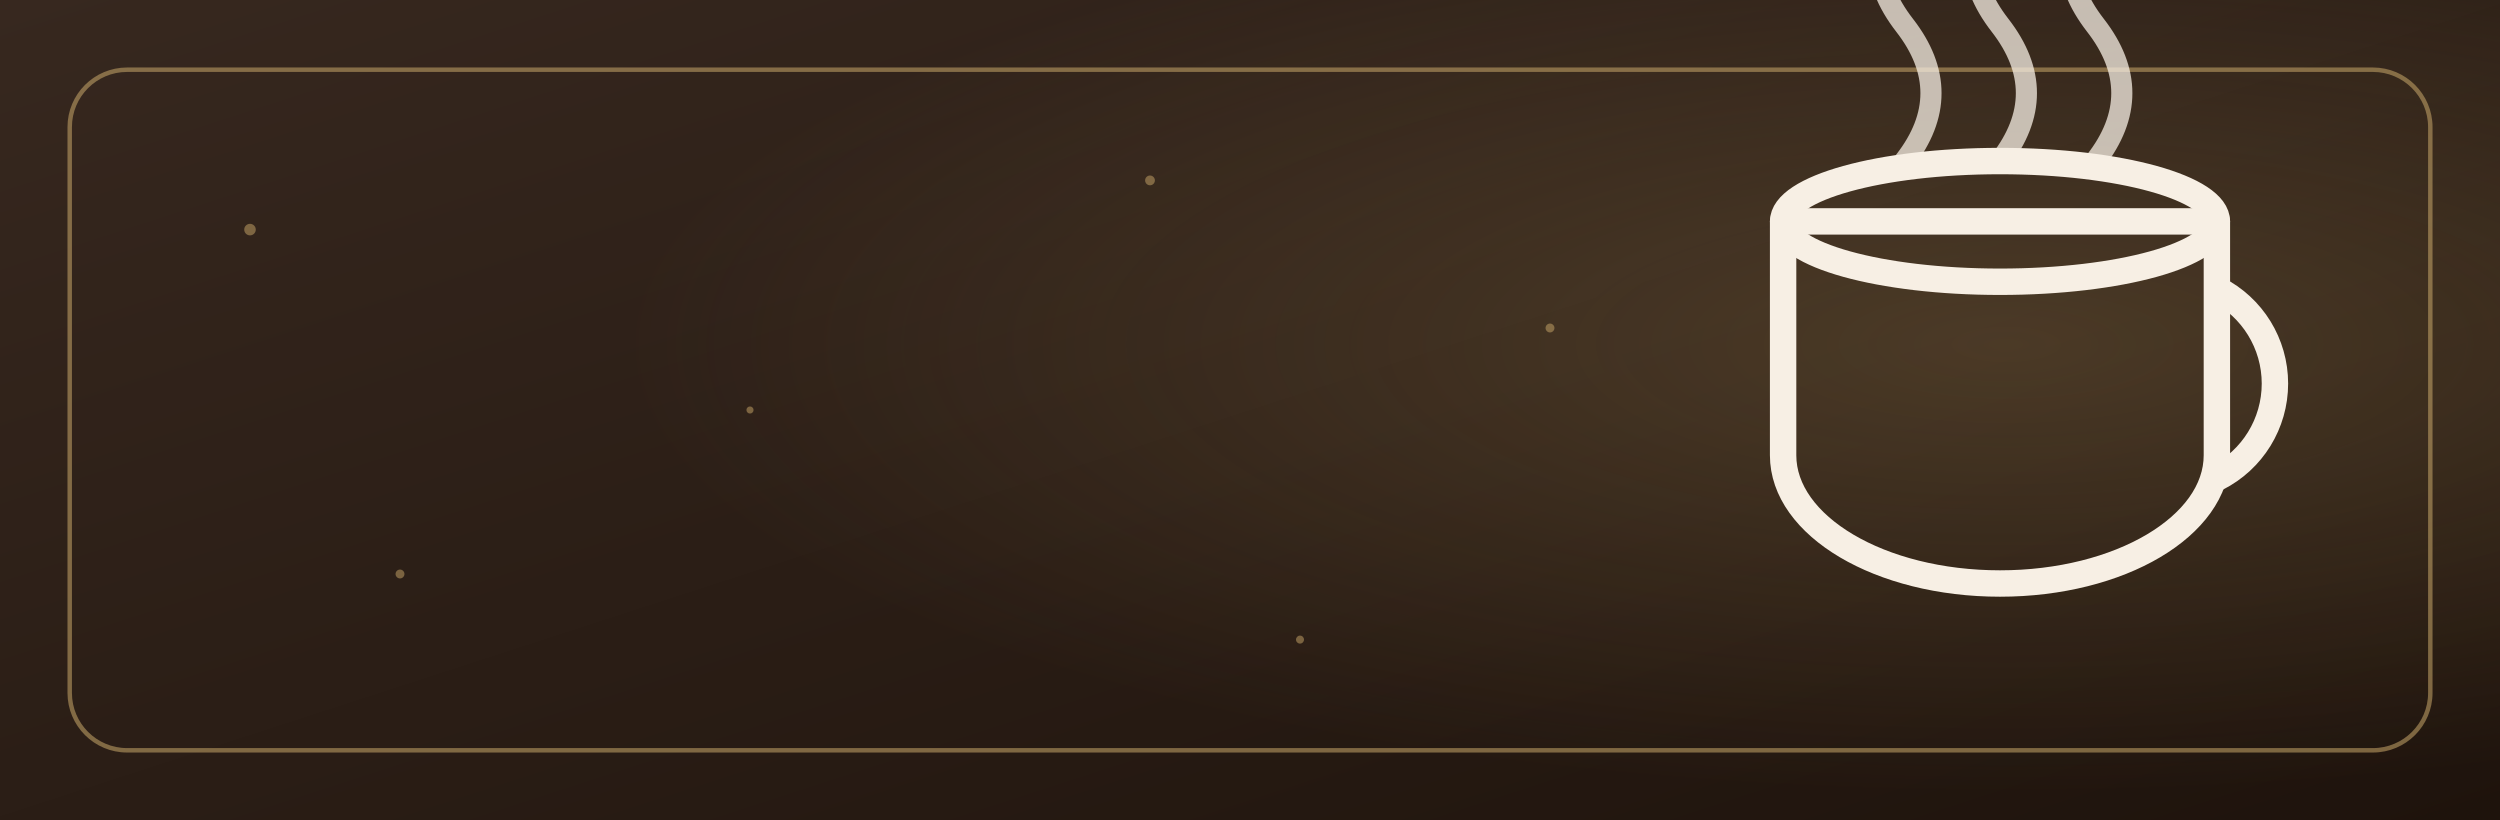
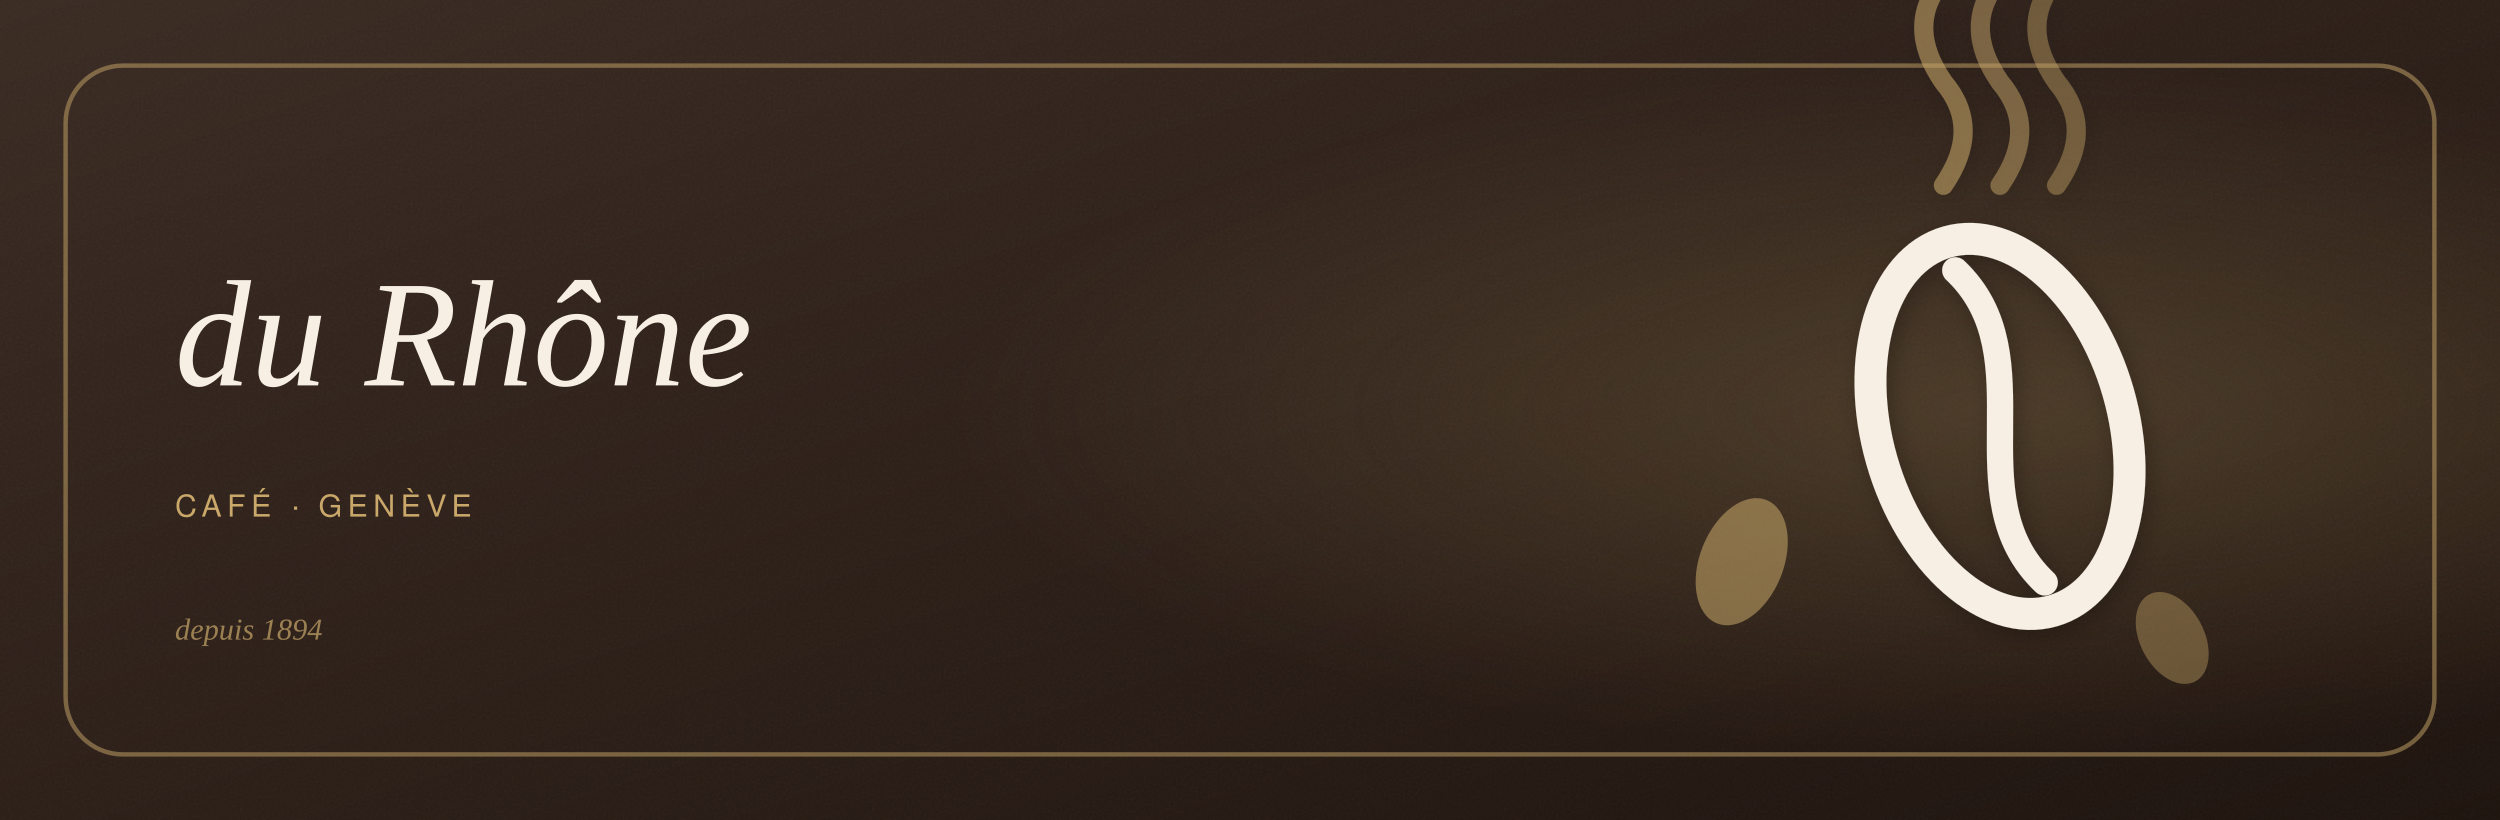
<svg xmlns="http://www.w3.org/2000/svg" width="1125" height="369" viewBox="0 0 1125 369">
  <defs>
    <linearGradient id="bg" x1="0" y1="0" x2="1" y2="1">
-       <stop offset="0" stop-color="#37281f" />
-       <stop offset="1" stop-color="#1e130c" />
+       <stop offset="0" stop-color="#392a22" />
+       <stop offset="1" stop-color="#1d120c" />
    </linearGradient>
-     <radialGradient id="glow" cx="0.8" cy="0.42" r="0.55">
+     <radialGradient id="halo" cx="0.8" cy="0.5" r="0.42">
      <stop offset="0" stop-color="#C9A86A" stop-opacity="0.22" />
      <stop offset="1" stop-color="#C9A86A" stop-opacity="0" />
    </radialGradient>
+     <filter id="sh" x="-30%" y="-30%" width="160%" height="160%">
+       <feDropShadow dx="2" dy="3" stdDeviation="5" flood-color="#000000" flood-opacity="0.25" />
+     </filter>
+     <filter id="grain">
+       <feTurbulence type="fractalNoise" baseFrequency="0.9" numOctaves="2" stitchTiles="stitch" result="n" />
+       <feColorMatrix in="n" type="saturate" values="0" />
+     </filter>
  </defs>
  <rect width="1125" height="369" fill="url(#bg)" />
-   <rect width="1125" height="369" fill="url(#glow)" />
-   <circle cx="112.5" cy="103.32" r="2.6" fill="#C9A86A" opacity="0.5" />
-   <circle cx="180" cy="258.3" r="2" fill="#C9A86A" opacity="0.5" />
-   <circle cx="517.5" cy="81.18" r="2.2" fill="#C9A86A" opacity="0.5" />
-   <circle cx="585" cy="287.82" r="1.8" fill="#C9A86A" opacity="0.5" />
-   <circle cx="697.5" cy="147.6" r="2" fill="#C9A86A" opacity="0.5" />
-   <circle cx="337.5" cy="184.5" r="1.6" fill="#C9A86A" opacity="0.5" />
-   <rect x="31.37" y="31.37" width="1062.27" height="306.27" rx="25.83" fill="none" stroke="#C9A86A" stroke-width="2" opacity="0.55" />
-   <path d="M 857.06 72.47 q 23.76 -30.55 0 -61.11 q -23.76 -30.55 0 -61.11" fill="none" stroke="#F7EFE4" stroke-width="9.51" stroke-linecap="round" opacity="0.75" />
-   <path d="M 900 72.47 q 23.76 -30.55 0 -61.11 q -23.76 -30.55 0 -61.11" fill="none" stroke="#F7EFE4" stroke-width="9.51" stroke-linecap="round" opacity="0.75" />
-   <path d="M 942.94 72.47 q 23.76 -30.55 0 -61.11 q -23.76 -30.55 0 -61.11" fill="none" stroke="#F7EFE4" stroke-width="9.51" stroke-linecap="round" opacity="0.75" />
-   <ellipse cx="900" cy="99.63" rx="97.6" ry="27.16" fill="none" stroke="#F7EFE4" stroke-width="11.88" />
-   <path d="M 802.4 99.63 h 195.2 v 105.24 a 97.6 57.71 0 0 1 -195.2 0 Z" fill="none" stroke="#F7EFE4" stroke-width="11.88" stroke-linejoin="round" />
-   <path d="M 997.6 130.18 a 47.53 47.53 0 0 1 0 84.87" fill="none" stroke="#F7EFE4" stroke-width="11.88" />
+   <rect width="1125" height="369" fill="url(#halo)" />
+   <rect width="1125" height="369" filter="url(#grain)" opacity="0.05" />
+   <rect x="29.52" y="29.52" width="1065.96" height="309.96" rx="25.83" fill="none" stroke="#C9A86A" stroke-width="2" opacity="0.5" />
+   <g filter="url(#sh)">
+     <path d="M 874.54 83.39 q 17.71 -25.57 0 -46.49 q -17.71 -25.57 0 -46.49 q 17.71 -25.57 0 -46.49" fill="none" stroke="#C9A86A" stroke-width="8.63" stroke-linecap="round" opacity="0.55" />
+     <path d="M 900 83.39 q 17.71 -25.57 0 -46.49 q -17.71 -25.57 0 -46.49 q 17.71 -25.57 0 -46.49" fill="none" stroke="#C9A86A" stroke-width="8.63" stroke-linecap="round" opacity="0.48" />
+     <path d="M 925.46 83.39 q 17.71 -25.57 0 -46.49 q -17.71 -25.57 0 -46.49 q 17.71 -25.57 0 -46.49" fill="none" stroke="#C9A86A" stroke-width="8.63" stroke-linecap="round" opacity="0.41" />
+     <g transform="rotate(-16 900 191.88)">
+       <ellipse cx="900" cy="191.88" rx="55.35" ry="86.35" fill="none" stroke="#F7EFE4" stroke-width="14.39" />
+       <path d="M 900 118.82 C 928.78 167.53, 871.22 216.23, 900 264.94" fill="none" stroke="#F7EFE4" stroke-width="11.8" stroke-linecap="round" />
+     </g>
+   </g>
+   <ellipse cx="783.77" cy="252.77" rx="18.82" ry="29.89" fill="#C9A86A" opacity="0.55" transform="rotate(22 783.77 252.77)" />
+   <ellipse cx="977.49" cy="287.08" rx="14.39" ry="22.14" fill="#C9A86A" opacity="0.4" transform="rotate(-28 977.49 287.08)" />
+   <text x="78.75" y="173.43" font-family="Georgia, 'Times New Roman', serif" font-style="italic" font-size="68.27" fill="#F7EFE4">du Rhône</text>
+   <text x="78.75" y="232.47" font-family="Helvetica, Arial, sans-serif" font-size="13.65" letter-spacing="2.46" fill="#C9A86A">CAFÉ · GENÈVE</text>
+   <text x="78.75" y="287.82" font-family="Georgia, 'Times New Roman', serif" font-style="italic" font-size="13.65" fill="#C9A86A" opacity="0.7">depuis 1894</text>
</svg>
